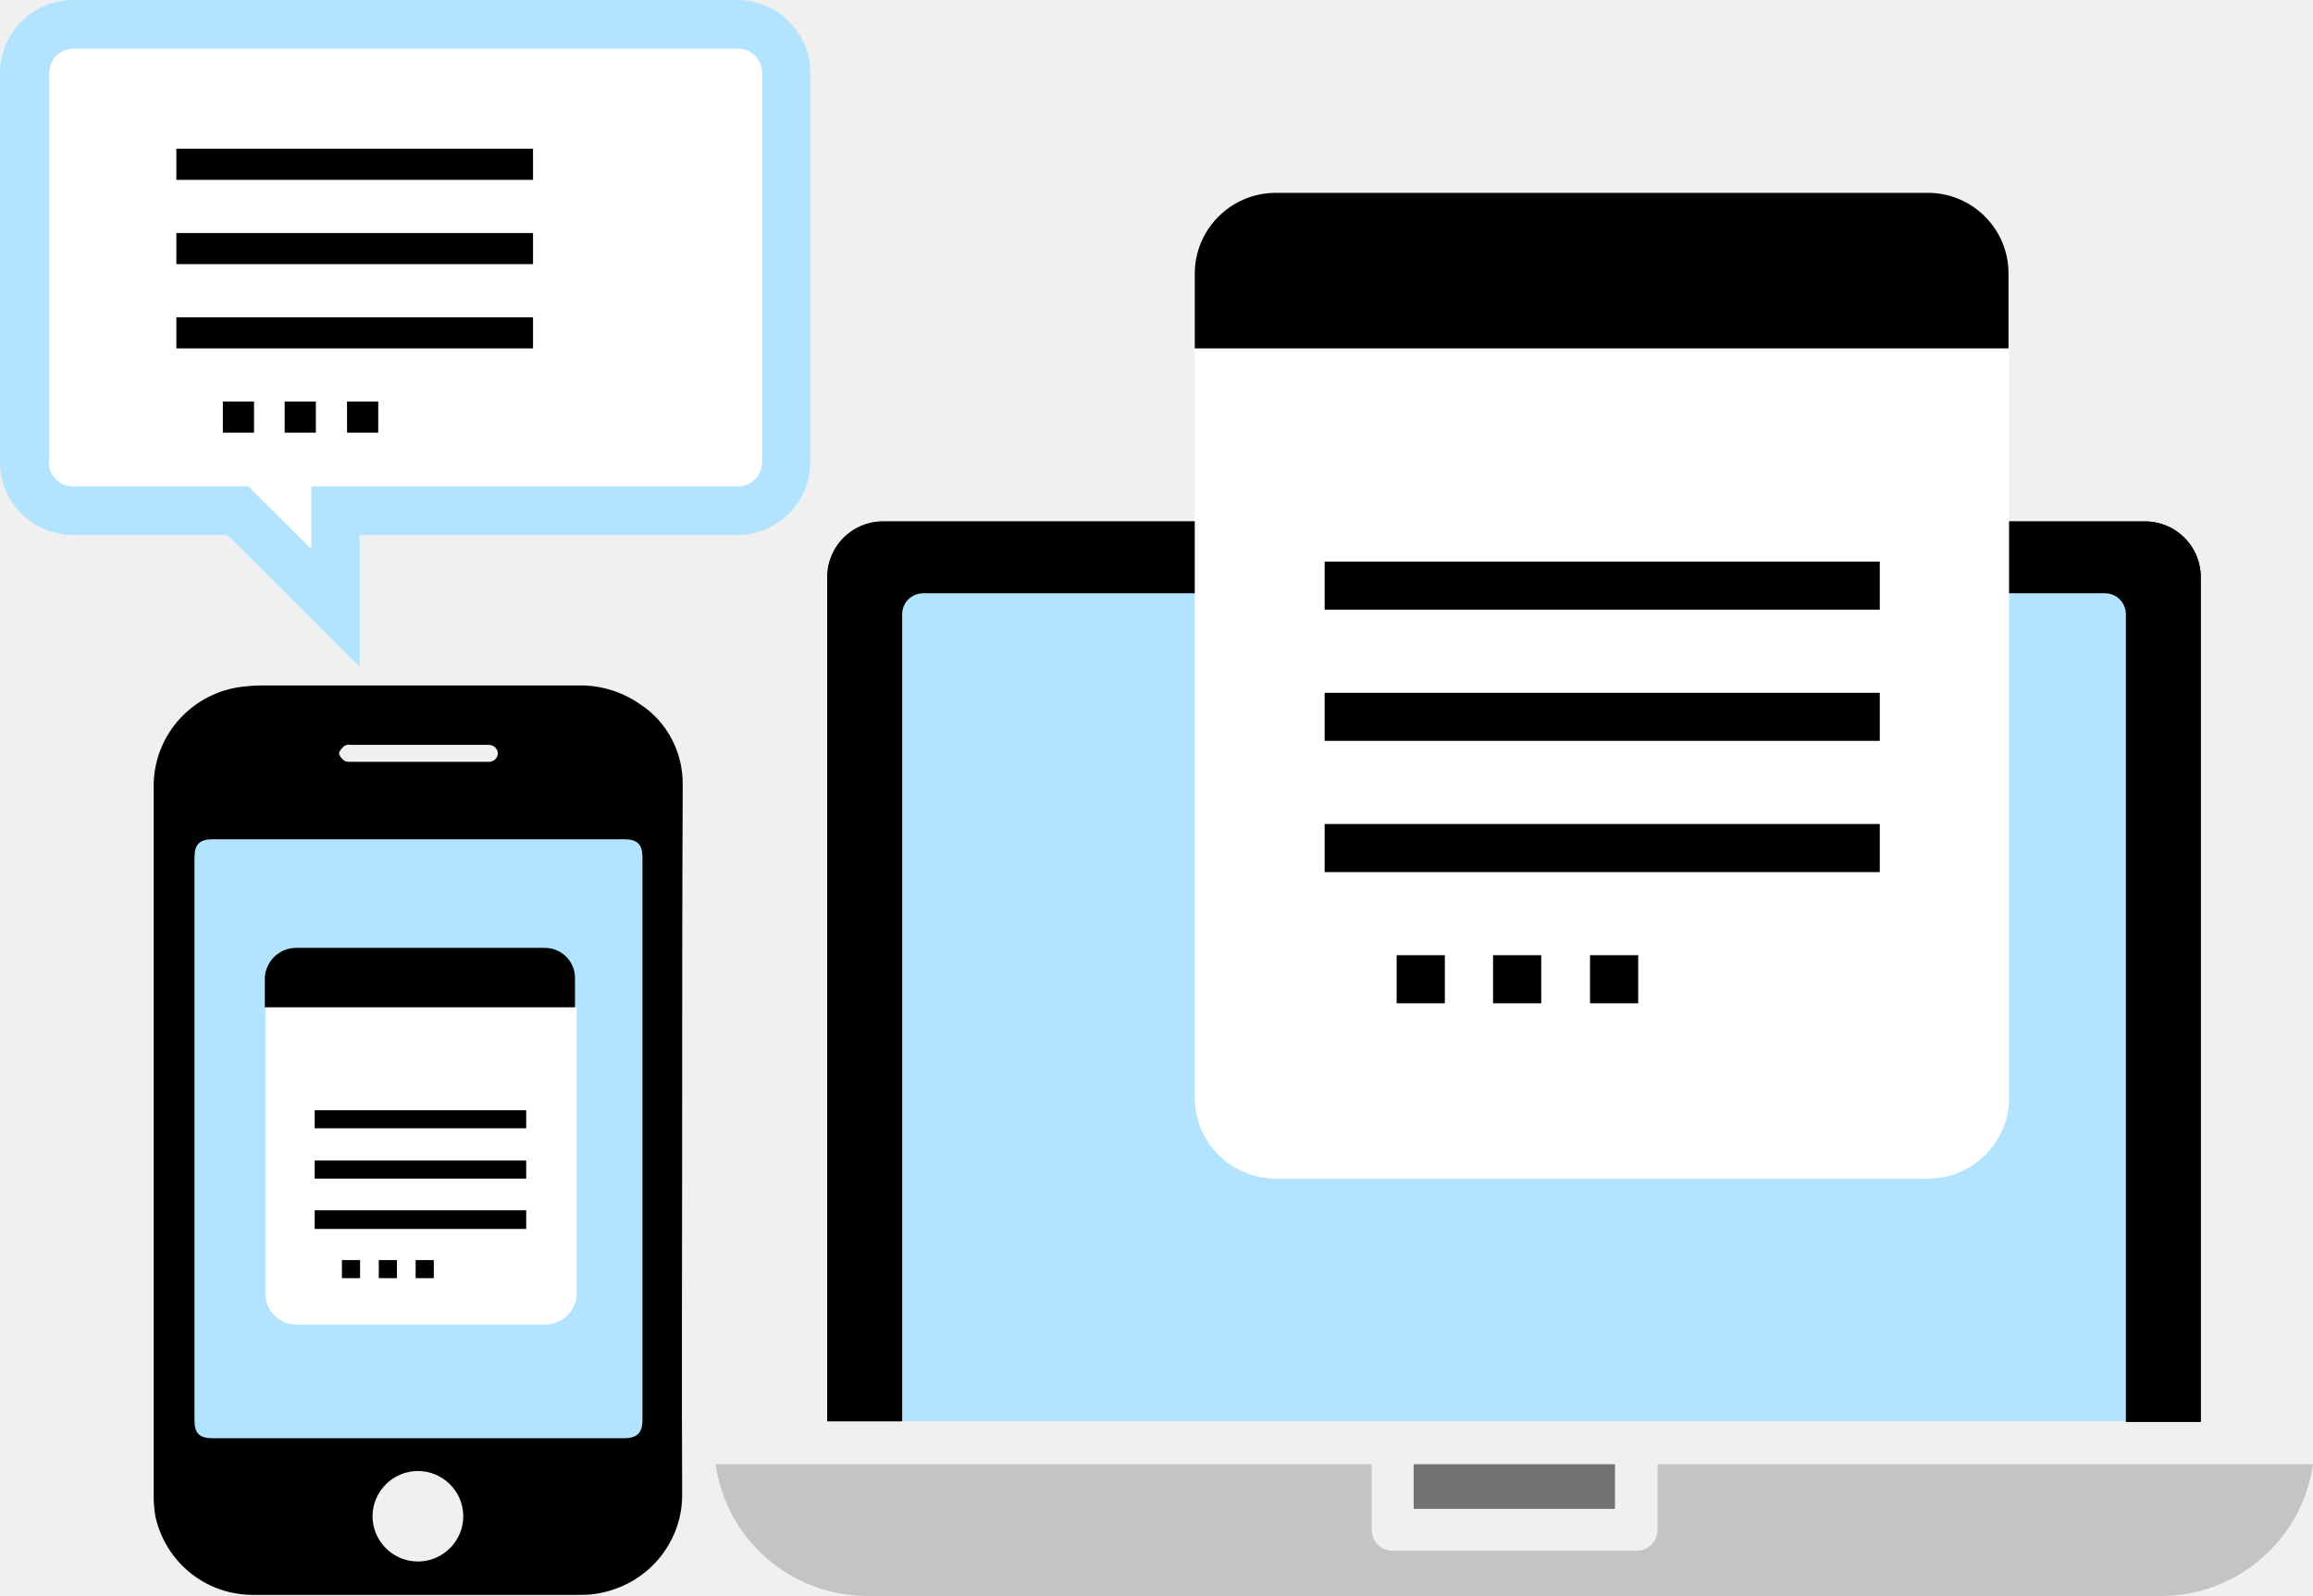
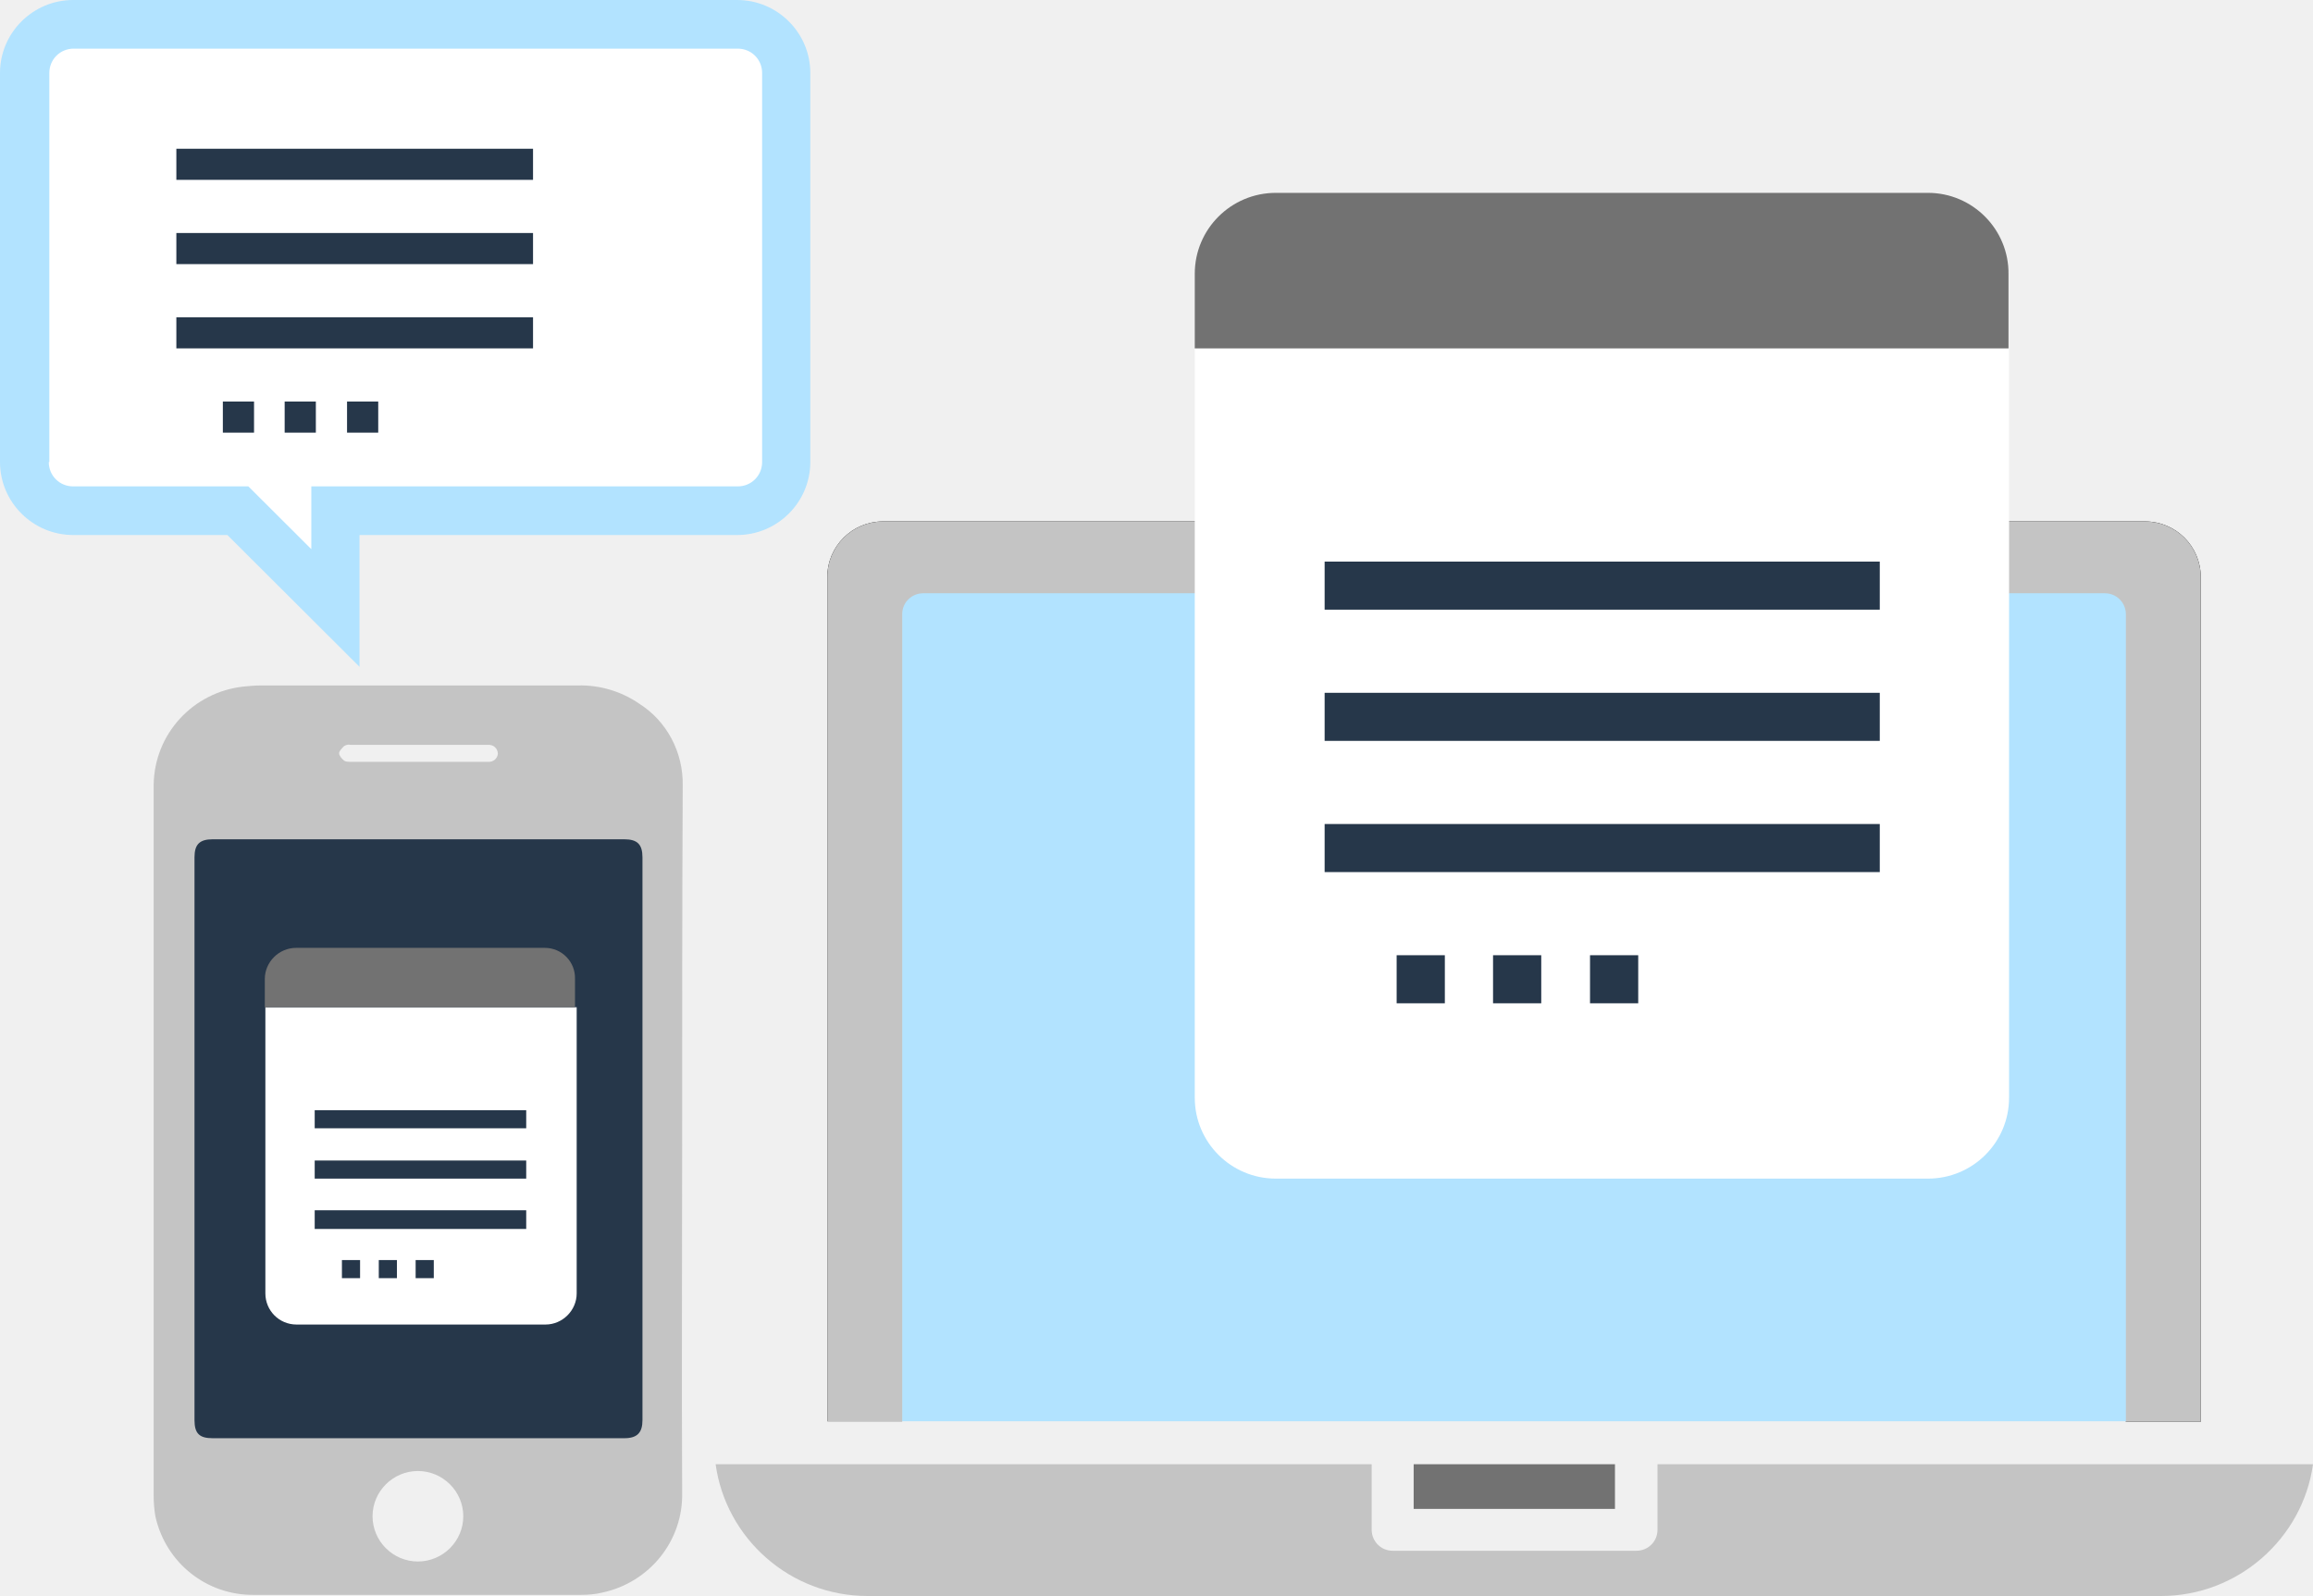
- <svg xmlns="http://www.w3.org/2000/svg" width="400" height="276" fill="none">
+ <svg xmlns="http://www.w3.org/2000/svg" width="400" height="276" viewBox="0 0 400 276" fill="none">
  <g clip-path="url(#clip0)">
-     <path d="M156.019 103.28c0-2.053 1.667-3.618 3.628-3.618h204.364a3.615 3.615 0 0 1 3.628 3.618v142.597h12.944V99.759c0-5.28-4.314-9.584-9.61-9.584H152.684c-5.295 0-9.61 4.303-9.61 9.585v146.019h12.945V103.28z" fill="#000" />
-     <path d="M279.285 253.212h-34.812v7.726h34.812v-7.726z" fill="#727272" />
-     <path d="M286.639 253.212v11.345c0 2.054-1.667 3.619-3.628 3.619h-42.168a3.615 3.615 0 0 1-3.628-3.619v-11.345H123.756C125.521 266.024 136.602 276 150.037 276h223.682c13.337 0 24.516-9.976 26.281-22.788H286.639z" fill="#C4C4C4" />
-     <path d="M364.11 99.564H159.648a3.615 3.615 0 0 0-3.628 3.618v142.597h211.718V103.28c0-2.054-1.667-3.716-3.628-3.716zM107.967 143.184H36.773c-3.334 0-5.1 1.76-5.1 5.085v97.314c0 3.326 1.766 5.086 5.1 5.086h71.194c3.334 0 5.099-1.858 5.099-5.086v-97.314c0-3.227-1.863-5.085-5.099-5.085z" fill="#B2E3FF" />
-     <path d="M117.969 197.269c0 20.245-.098 40.588 0 60.833.196 8.313-5.589 15.551-13.827 17.311-1.177.294-2.451.392-3.726.392H43.931c-8.237.097-15.297-5.575-17.063-13.595a21.33 21.33 0 0 1-.294-3.521V135.751c.098-8.803 6.767-16.04 15.494-17.018.98-.098 2.06-.196 3.04-.196h54.818a17.93 17.93 0 0 1 10.59 3.13c4.805 3.032 7.649 8.411 7.551 14.181-.098 20.539-.098 40.98-.098 61.421zm-6.864-.294v-48.706c0-2.249-.883-3.129-3.138-3.129H36.773c-2.256 0-3.138.88-3.138 3.129v97.314c0 2.348.882 3.13 3.138 3.13h71.194c2.255 0 3.138-.978 3.138-3.13v-48.608zm-38.833 73.059c4.314 0 7.845-3.521 7.845-7.824s-3.53-7.824-7.845-7.824c-4.315 0-7.845 3.521-7.845 7.824s3.53 7.824 7.845 7.824zm0-138.293h12.061c.883.098 1.668-.489 1.766-1.369 0-.881-.687-1.565-1.57-1.565H60.603c-.392-.098-.686 0-1.078.195-.393.391-.883.881-.883 1.272s.49.978.883 1.271c.294.196.686.196 1.078.196h11.67z" fill="#000" />
-     <path d="M127.482 0H12.65C5.688 0 0 5.673 0 12.617v67.288c0 6.944 5.688 12.617 12.65 12.617H39.323l22.85 22.788V92.522h65.309c6.963 0 12.65-5.673 12.65-12.617V12.617c0-6.944-5.687-12.617-12.65-12.617z" fill="#B2E3FF" />
-     <path d="M131.797 79.905a4.18 4.18 0 0 1-4.217 4.206H53.837v10.856l-2.452-2.445-8.433-8.411H12.65a4.18 4.18 0 0 1-4.216-4.206h.098V12.617a4.18 4.18 0 0 1 4.216-4.206H127.58a4.18 4.18 0 0 1 4.217 4.206v67.288z" fill="#fff" />
-     <path d="M92.18 25.723H30.498v5.379H92.18v-5.38zM92.18 40.295H30.498v5.38H92.18v-5.38zM92.18 54.868H30.498v5.38H92.18v-5.38zM54.622 69.44h-5.394v5.38h5.394v-5.38zM43.932 69.44H38.54v5.38h5.393v-5.38zM65.41 69.44h-5.394v5.38h5.393v-5.38z" fill="#000" />
-     <path d="M96.003 174.188h-50.11v49.488a5.37 5.37 0 0 0 5.393 5.379h43.05c2.942 0 5.393-2.445 5.393-5.379v-49.488h-3.726z" fill="#fff" />
-     <path d="M94.238 163.918h-43.05c-2.942 0-5.393 2.445-5.393 5.379v4.89h53.64v-4.89a5.206 5.206 0 0 0-5.197-5.379zM91.001 191.987H54.424v3.13H91v-3.13zM91.001 200.691H54.424v3.13H91v-3.13zM91.001 209.299H54.424v3.227H91v-3.227zM68.644 217.905h-3.138v3.13h3.138v-3.13zM62.269 217.905H59.13v3.13h3.138v-3.13zM75.017 217.905h-3.138v3.13h3.138v-3.13zM156.019 106.214c0-2.053 1.667-3.618 3.628-3.618h204.364a3.614 3.614 0 0 1 3.628 3.618v139.663h12.944V99.759c0-5.28-4.314-9.584-9.61-9.584H152.684c-5.295 0-9.61 4.303-9.61 9.585v146.019h12.945V106.214z" fill="#000" />
-     <path d="M338.122 60.246H206.619v129.589c0 7.726 6.276 13.986 14.023 13.986H333.415c7.747 0 14.023-6.26 14.023-13.986V60.246h-9.316z" fill="#fff" />
-     <path d="M333.415 33.35H220.642c-7.747 0-14.023 6.26-14.023 13.986v12.91H347.34V47.434c.098-7.726-6.178-14.083-13.925-14.083zM325.08 97.118h-96.004v8.313h96.004v-8.313zM325.08 119.809h-96.004v8.313h96.004v-8.313zM325.08 142.499h-96.004v8.313h96.004v-8.313zM266.537 165.189h-8.336v8.314h8.336v-8.314zM249.865 165.189h-8.336v8.314h8.336v-8.314zM283.306 165.189h-8.335v8.314h8.335v-8.314z" fill="#000" />
+     <path d="M156.019 103.28C156.019 101.227 157.686 99.662 159.647 99.662H364.011C366.07 99.662 367.639 101.324 367.639 103.28V245.877H380.583V99.76C380.583 94.478 376.269 90.175 370.973 90.175H152.684C147.389 90.175 143.074 94.478 143.074 99.76V245.779H156.019V103.28Z" fill="black" />
+     <path d="M279.285 253.212H244.473V260.938H279.285V253.212Z" fill="#727272" />
+     <path d="M286.639 253.212V264.557C286.639 266.611 284.972 268.176 283.011 268.176H240.843C238.784 268.176 237.215 266.513 237.215 264.557V253.212H123.756C125.521 266.024 136.602 276 150.037 276H373.719C387.056 276 398.235 266.024 400 253.212H286.639Z" fill="#C4C4C4" />
+     <path d="M364.11 99.564H159.648C157.589 99.564 156.02 101.226 156.02 103.182V245.779H367.738V103.28C367.738 101.226 366.071 99.564 364.11 99.564Z" fill="#B2E3FF" />
+     <path d="M107.967 143.184H36.773C33.439 143.184 31.674 144.944 31.674 148.269V245.583C31.674 248.909 33.439 250.669 36.773 250.669H107.967C111.301 250.669 113.066 248.811 113.066 245.583V148.269C113.066 145.042 111.203 143.184 107.967 143.184Z" fill="#26374A" />
+     <path d="M117.969 197.269C117.969 217.514 117.871 237.857 117.969 258.102C118.165 266.415 112.38 273.653 104.142 275.413C102.965 275.707 101.691 275.805 100.416 275.805C81.588 275.805 62.76 275.805 43.931 275.805C35.694 275.902 28.634 270.23 26.868 262.21C26.672 261.036 26.574 259.863 26.574 258.689C26.574 217.71 26.574 176.73 26.574 135.751C26.672 126.948 33.341 119.711 42.068 118.733C43.049 118.635 44.127 118.537 45.108 118.537H99.925C103.652 118.44 107.378 119.515 110.516 121.667C115.321 124.699 118.165 130.078 118.067 135.848C117.969 156.387 117.969 176.828 117.969 197.269ZM111.105 196.975V148.269C111.105 146.02 110.222 145.14 107.967 145.14H36.773C34.517 145.14 33.635 146.02 33.635 148.269V245.583C33.635 247.931 34.517 248.713 36.773 248.713H107.967C110.222 248.713 111.105 247.735 111.105 245.583V196.975ZM72.272 270.034C76.587 270.034 80.117 266.513 80.117 262.21C80.117 257.907 76.587 254.386 72.272 254.386C67.957 254.386 64.427 257.907 64.427 262.21C64.427 266.513 67.957 270.034 72.272 270.034ZM72.272 131.741H84.334C85.216 131.839 86.001 131.252 86.099 130.372C86.099 129.491 85.412 128.807 84.53 128.807H60.602C60.21 128.709 59.916 128.807 59.523 129.002C59.131 129.393 58.641 129.883 58.641 130.274C58.641 130.665 59.131 131.252 59.523 131.545C59.818 131.741 60.21 131.741 60.602 131.741H72.272Z" fill="#C4C4C4" />
+     <path d="M127.482 0H61.78H53.346H12.65C5.688 0 0 5.673 0 12.617V79.905C0 86.849 5.688 92.522 12.65 92.522H26.869H39.323L62.172 115.31V92.522H74.038H81.098H127.482C134.445 92.522 140.132 86.849 140.132 79.905V12.617C140.132 5.673 134.445 0 127.482 0Z" fill="#B2E3FF" />
+     <path d="M131.797 79.905C131.797 82.252 129.934 84.111 127.58 84.111H95.612H84.727H74.038H53.837V92.522V94.967L51.385 92.522L42.952 84.111H26.869H12.65C10.297 84.111 8.434 82.252 8.434 79.905H8.532V12.617C8.532 10.269 10.395 8.411 12.748 8.411H127.58C129.934 8.411 131.797 10.269 131.797 12.617V79.905Z" fill="white" />
+     <path d="M92.18 25.723H30.498V31.102H92.18V25.723Z" fill="#26374A" />
+     <path d="M92.18 40.295H30.498V45.674H92.18V40.295Z" fill="#26374A" />
+     <path d="M92.18 54.868H30.498V60.247H92.18V54.868Z" fill="#26374A" />
+     <path d="M54.622 69.44H49.228V74.82H54.622V69.44Z" fill="#26374A" />
+     <path d="M43.932 69.44H38.539V74.82H43.932V69.44Z" fill="#26374A" />
+     <path d="M65.409 69.44H60.016V74.82H65.409V69.44Z" fill="#26374A" />
+     <path d="M96.003 174.188H49.423H45.893V175.557V223.676C45.893 226.61 48.246 229.055 51.286 229.055H82.666H94.336C97.278 229.055 99.729 226.61 99.729 223.676V217.416V174.188H96.003Z" fill="white" />
+     <path d="M94.238 163.918H62.858H51.188C48.246 163.918 45.795 166.363 45.795 169.297V174.187H49.325H95.905H99.436V169.297C99.534 166.363 97.18 163.918 94.238 163.918Z" fill="#727272" />
+     <path d="M91.001 191.987H54.424V195.117H91.001V191.987Z" fill="#26374A" />
+     <path d="M91.001 200.691H54.424V203.821H91.001V200.691Z" fill="#26374A" />
+     <path d="M91.001 209.299H54.424V212.526H91.001V209.299Z" fill="#26374A" />
+     <path d="M68.644 217.905H65.506V221.035H68.644V217.905Z" fill="#26374A" />
+     <path d="M62.269 217.905H59.131V221.035H62.269V217.905Z" fill="#26374A" />
+     <path d="M75.017 217.905H71.879V221.035H75.017V217.905Z" fill="#26374A" />
+     <path d="M156.019 106.214C156.019 104.161 157.686 102.596 159.647 102.596H364.011C366.07 102.596 367.639 104.258 367.639 106.214V245.877H380.583V99.76C380.583 94.478 376.269 90.175 370.973 90.175H152.684C147.389 90.175 143.074 94.478 143.074 99.76V245.779H156.019V106.214Z" fill="#C4C4C4" />
+     <path d="M338.122 60.246H215.935H206.619V63.767V189.835C206.619 197.561 212.895 203.821 220.642 203.821H302.819H333.415C341.162 203.821 347.438 197.561 347.438 189.835V173.404V60.246H338.122Z" fill="white" />
+     <path d="M333.415 33.351H251.238H220.642C212.895 33.351 206.619 39.61 206.619 47.336V60.246H215.935H338.024H347.34V47.434C347.438 39.708 341.162 33.351 333.415 33.351Z" fill="#727272" />
+     <path d="M325.08 97.118H229.076V105.431H325.08V97.118Z" fill="#26374A" />
+     <path d="M325.08 119.809H229.076V128.122H325.08V119.809Z" fill="#26374A" />
+     <path d="M325.08 142.499H229.076V150.812H325.08V142.499Z" fill="#26374A" />
+     <path d="M266.537 165.189H258.201V173.503H266.537V165.189Z" fill="#26374A" />
+     <path d="M249.865 165.189H241.529V173.503H249.865V165.189Z" fill="#26374A" />
+     <path d="M283.306 165.189H274.971V173.503H283.306V165.189Z" fill="#26374A" />
  </g>
  <defs>
    <clipPath id="clip0">
-       <path fill="#fff" d="M0 0h400v276H0z" />
+       <rect width="400" height="276" fill="white" />
    </clipPath>
  </defs>
</svg>
